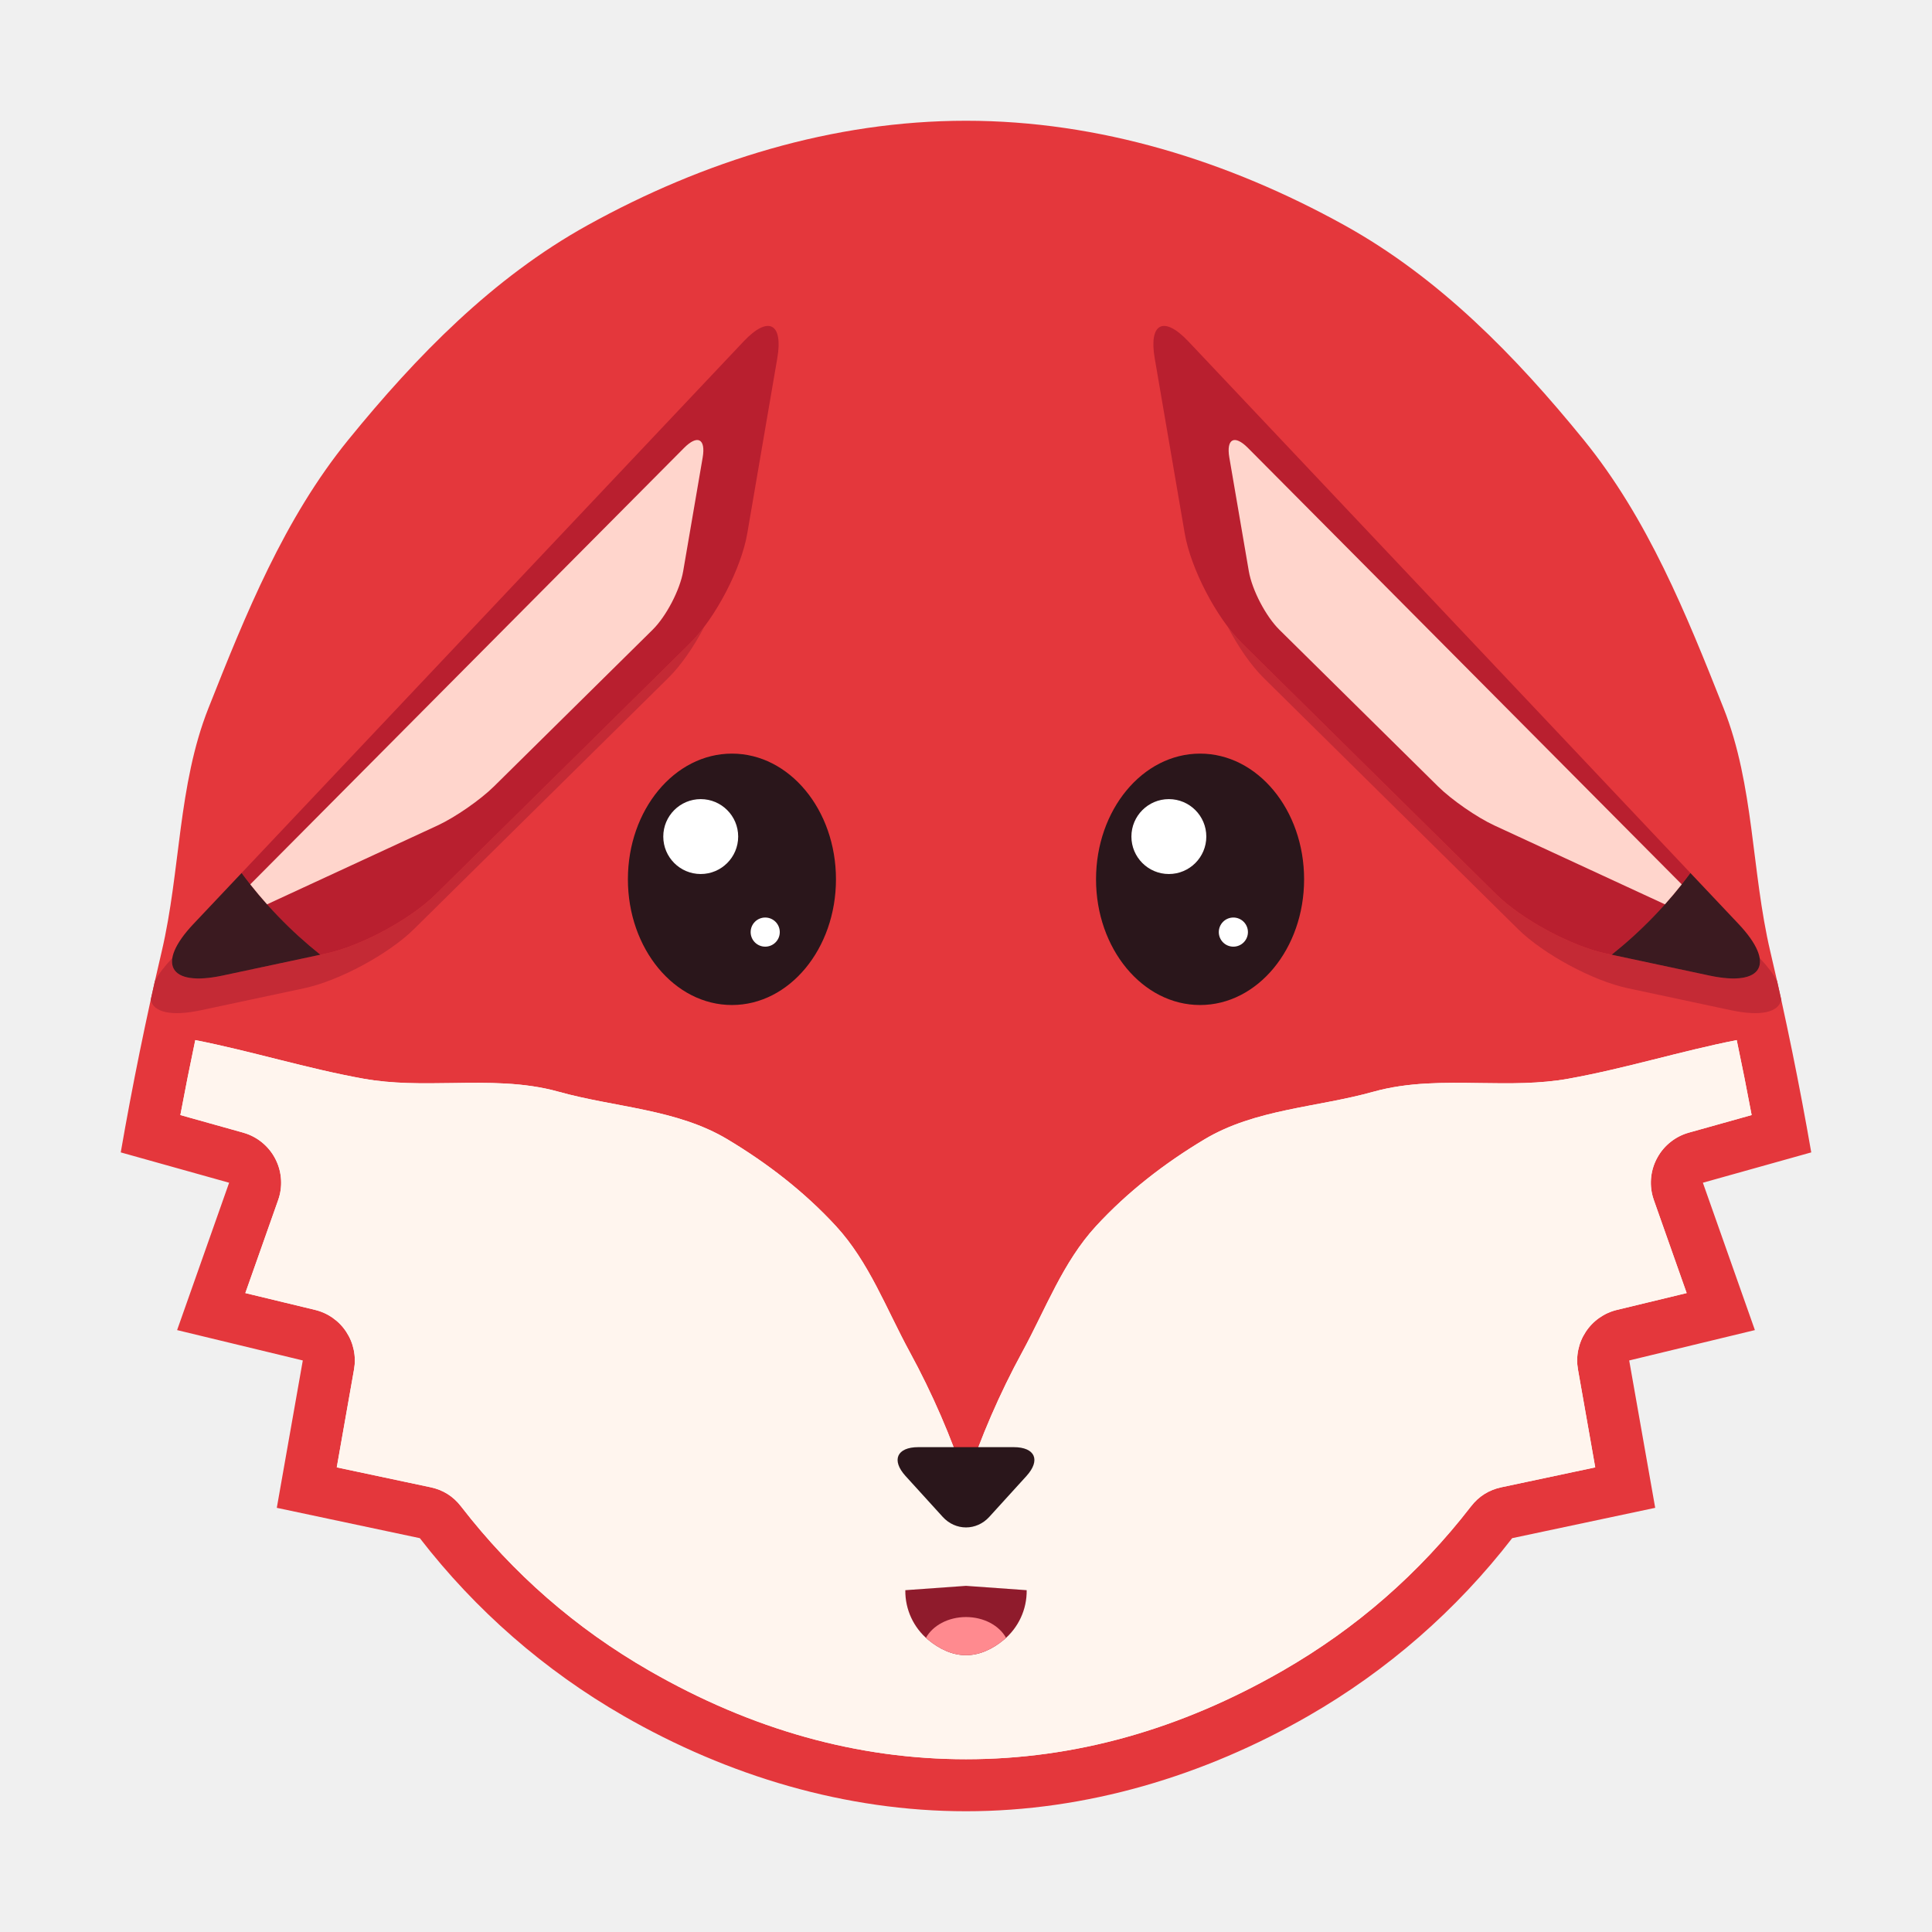
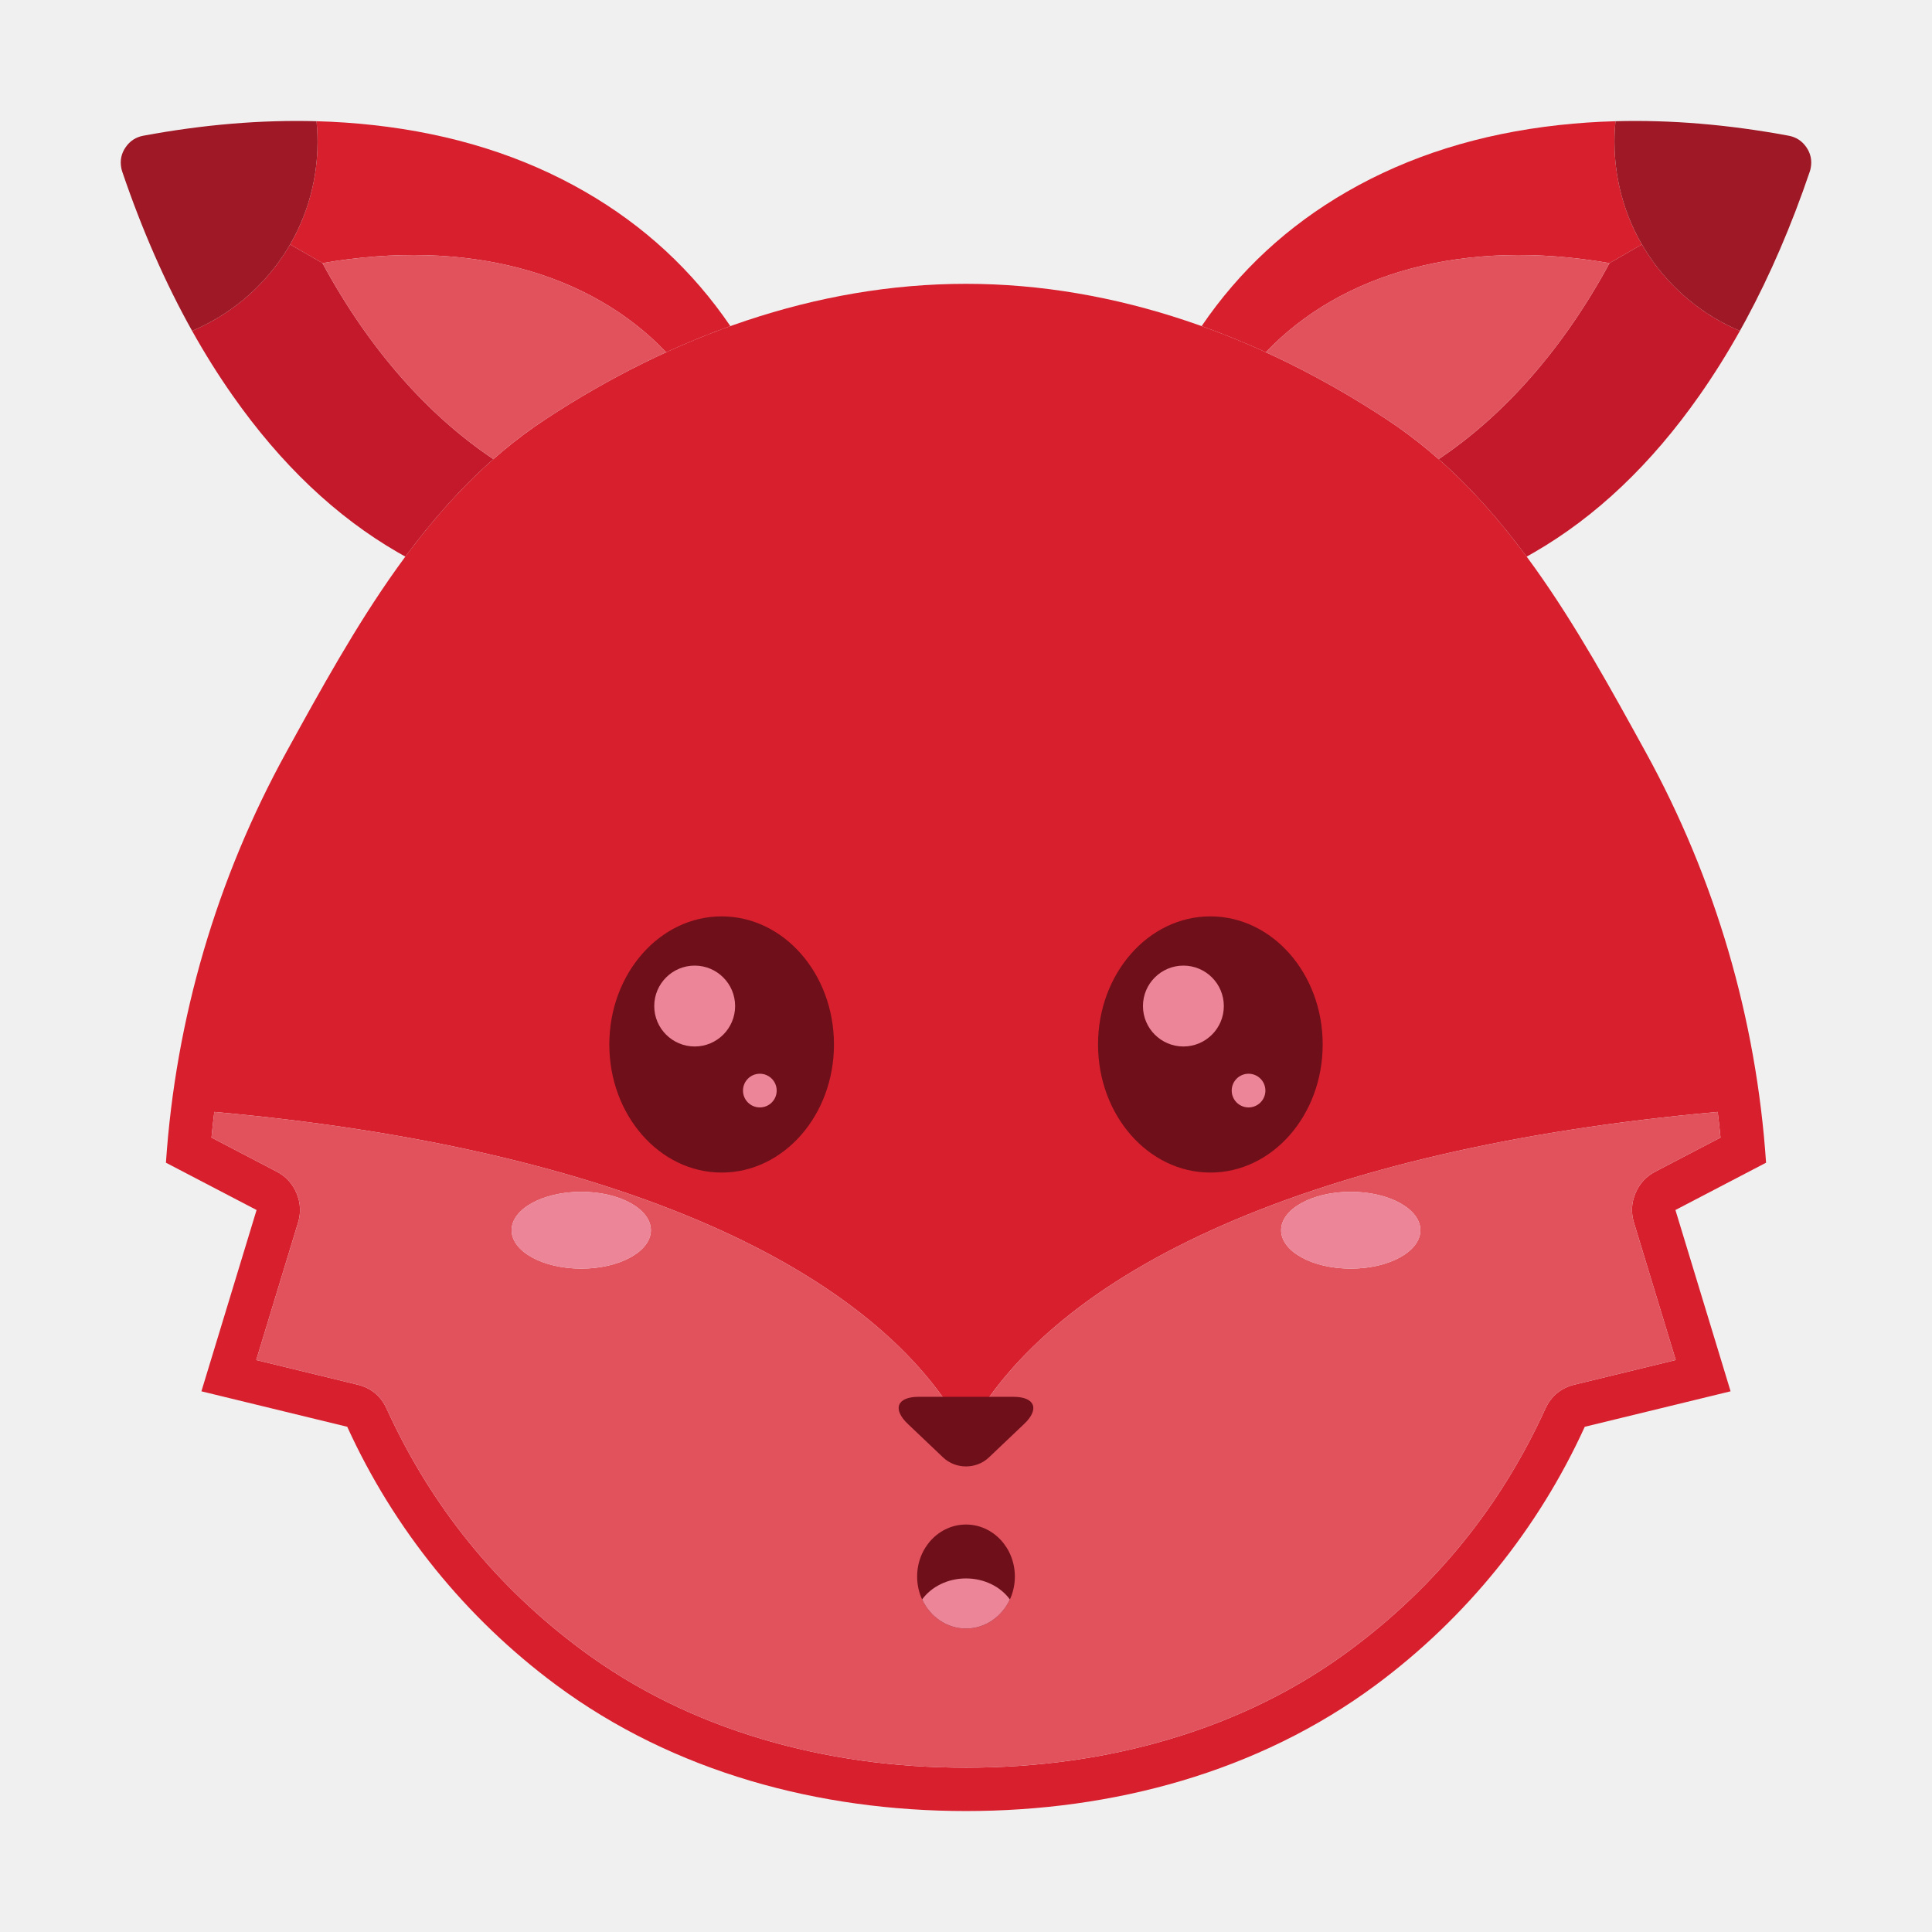
<svg xmlns="http://www.w3.org/2000/svg" viewBox="0 0 1024 1024" width="1024" height="1024">
-   <path fill="#E4373C" d="M960 610.79L902.56 626.87L930.13 704.98L863.51 721.07L877.29 799.18L801.48 815.26C771.99 853.42 735.31 885.43 693.5 909.46C638.12 941.29 575.89 960 512 960C448.11 960 385.88 941.29 330.5 909.46C288.69 885.43 252.01 853.42 222.52 815.26L146.71 799.18L160.49 721.07L93.87 704.98L121.44 626.87L64 610.79C70.2 575.07 77.44 539.55 85.72 504.26C95.74 461.53 94.25 416.3 110.45 375.4C130.27 325.37 150.64 274.87 184.65 233.06C220.78 188.64 261.25 147.17 311.38 119.4C373.04 85.24 441.49 64 512 64C582.51 64 650.96 85.24 712.62 119.4C762.75 147.17 803.22 188.64 839.35 233.06C873.36 274.87 893.73 325.37 913.55 375.4C929.75 416.3 928.26 461.53 938.28 504.26C946.56 539.55 953.8 575.07 960 610.79ZM928.41 591Q924.68 571.09 920.5 551.27C890.6 557.15 861.37 566.34 831.34 571.73C815.93 574.5 800.23 574.27 784.55 574.04L784.55 574.04C765.44 573.76 746.38 573.48 727.96 578.63C697.87 587.03 665.27 587.77 638.36 603.9C617.22 616.57 597.62 631.72 580.92 649.85C563.36 668.92 554.24 693.76 541.87 716.47C529.87 738.5 519.87 761.57 512 785.39C504.13 761.57 494.13 738.5 482.13 716.47C469.76 693.76 460.64 668.92 443.08 649.85C426.38 631.72 406.78 616.57 385.64 603.9C358.73 587.77 326.13 587.03 296.04 578.63C277.62 573.48 258.56 573.76 239.45 574.04L239.45 574.04C223.77 574.27 208.07 574.5 192.66 571.73C162.63 566.34 133.4 557.15 103.5 551.27Q99.32 571.09 95.59 591L100.15 592.28L128.87 600.32Q129.75 600.57 130.61 600.87Q135.78 602.7 139.86 606.36Q143.94 610.03 146.31 614.98Q148.67 619.92 148.97 625.4Q149.26 630.88 147.43 636.05L133.65 675.1L130.03 685.35L133.65 686.23L166.96 694.27Q172.08 695.5 176.38 698.53Q180.68 701.56 183.56 705.97Q186.44 710.37 187.5 715.52Q188.56 720.68 187.64 725.86L180.75 764.91L178.49 777.74L190.34 780.25L228.24 788.29Q238.15 790.39 244.34 798.41Q285.65 851.88 344.24 885.55Q425.8 932.43 512 932.43Q598.2 932.43 679.76 885.55Q738.35 851.88 779.66 798.41Q785.85 790.39 795.76 788.29L833.66 780.25L845.51 777.74L843.25 764.91L836.36 725.86Q835.44 720.68 836.5 715.52Q837.56 710.37 840.44 705.97Q843.32 701.56 847.62 698.53Q851.92 695.5 857.04 694.27L890.35 686.23L893.97 685.35L890.35 675.1L876.57 636.05Q876.26 635.19 876.02 634.31Q874.54 629.02 875.19 623.58Q875.85 618.14 878.54 613.36Q881.22 608.58 885.54 605.19Q889.85 601.8 895.13 600.32Z" />
-   <path fill="#C42A35" d="M650.7 332.16C653.19 335.45 655.74 338.42 658.28 340.93L793.04 474C806.52 487.32 832.73 501.45 851.26 505.4L906.02 517.07C924.78 521.07 934.18 517.05 932.66 507.79L932.91 508.05C937.04 512.42 940.02 516.41 941.89 519.95C942.64 523.27 943.38 526.6 944.11 529.93C942.68 536.45 933.49 538.85 917.51 535.45L862.75 523.78C844.21 519.83 818.01 505.7 804.53 492.38L669.77 359.31C663.01 352.64 656.21 342.73 650.7 332.16ZM373.3 332.16C367.79 342.73 360.99 352.64 354.23 359.31L219.47 492.38C205.99 505.7 179.79 519.83 161.25 523.78L106.49 535.45C90.51 538.85 81.32 536.45 79.89 529.93C80.62 526.6 81.36 523.27 82.11 519.95C83.98 516.41 86.96 512.42 91.09 508.05L91.34 507.79C89.82 517.05 99.22 521.07 117.98 517.07L172.74 505.4C191.27 501.45 217.48 487.32 230.96 474L365.72 340.93C368.26 338.42 370.81 335.45 373.3 332.16Z" />
-   <path fill="#FFF5EE" d="M928.41 591L895.13 600.32Q889.85 601.8 885.54 605.19Q881.22 608.58 878.54 613.36Q875.85 618.14 875.19 623.58Q874.54 629.02 876.02 634.31Q876.26 635.19 876.57 636.05L890.35 675.1L893.97 685.35L890.35 686.23L857.04 694.27Q851.92 695.5 847.62 698.53Q843.32 701.56 840.44 705.97Q837.56 710.37 836.5 715.52Q835.44 720.68 836.36 725.86L843.25 764.91L845.51 777.74L833.66 780.25L795.76 788.29Q785.85 790.39 779.66 798.41Q738.35 851.88 679.76 885.55Q598.2 932.43 512 932.43Q425.8 932.43 344.24 885.55Q285.65 851.88 244.34 798.41Q238.15 790.39 228.24 788.29L190.34 780.25L178.49 777.74L180.75 764.91L187.64 725.86Q188.56 720.68 187.5 715.52Q186.44 710.37 183.56 705.97Q180.68 701.56 176.38 698.53Q172.08 695.5 166.96 694.27L133.65 686.23L130.03 685.35L133.65 675.1L147.43 636.05Q149.26 630.88 148.97 625.4Q148.67 619.92 146.31 614.98Q143.94 610.03 139.86 606.36Q135.78 602.7 130.61 600.87Q129.75 600.57 128.87 600.32L100.15 592.28L95.59 591Q99.32 571.09 103.5 551.27C133.4 557.15 162.63 566.34 192.66 571.73C208.07 574.5 223.78 574.27 239.45 574.04C258.56 573.76 277.62 573.48 296.04 578.63C326.13 587.03 358.73 587.77 385.64 603.9C406.78 616.57 426.38 631.72 443.08 649.85C460.64 668.92 469.76 693.76 482.13 716.47C494.13 738.5 504.13 761.57 512 785.39C519.87 761.57 529.87 738.5 541.87 716.47C554.24 693.76 563.36 668.92 580.92 649.85C597.62 631.72 617.22 616.57 638.36 603.9C665.27 587.77 697.87 587.03 727.96 578.63C746.38 573.48 765.44 573.76 784.55 574.04C800.22 574.27 815.93 574.5 831.34 571.73C861.37 566.34 890.6 557.15 920.5 551.27Q924.68 571.09 928.41 591Z" />
-   <path fill="#B91F2F" d="M612.02 189.86C608.82 171.18 616.84 167.17 629.86 180.95L895.95 462.7C883.99 478.91 869.93 493.48 854.19 506.02L851.26 505.4C832.73 501.45 806.52 487.32 793.04 474L658.28 340.93C644.8 327.61 631.14 301.43 627.94 282.75ZM411.98 189.86L396.06 282.75C392.86 301.43 379.2 327.61 365.72 340.93L230.96 474C217.48 487.32 191.27 501.45 172.74 505.4L169.81 506.02C154.07 493.48 140.01 478.91 128.05 462.7L394.14 180.95C407.16 167.17 415.18 171.18 411.98 189.86Z" />
-   <path fill="#3B1A20" d="M128.05 462.7C140.01 478.91 154.07 493.48 169.81 506.02L117.98 517.07C89.55 523.13 82.62 510.79 102.58 489.67ZM895.95 462.7L921.42 489.67C941.38 510.79 934.45 523.13 906.02 517.07L854.19 506.02C869.93 493.48 883.99 478.91 895.95 462.7Z" />
-   <path fill="#FFD5CC" d="M372.43 242.48L362.1 302.74C360.39 312.7 353.11 326.66 345.91 333.77L261.79 416.84C254.6 423.94 241.21 433.22 232.03 437.47L141.55 479.31C138.48 475.87 135.51 472.35 132.65 468.73L362.58 237.4C369.7 230.23 374.13 232.51 372.43 242.48ZM651.57 242.48C649.87 232.51 654.3 230.23 661.42 237.4L891.35 468.73C888.49 472.35 885.52 475.87 882.45 479.31L791.97 437.47C782.79 433.22 769.4 423.94 762.21 416.84L678.09 333.77C670.89 326.66 663.61 312.7 661.9 302.74Z" />
-   <path fill="#2A161B" d="M332.8 466.05C332.8 429.25 357.49 399.43 387.94 399.43C418.39 399.43 443.08 429.25 443.08 466.05C443.08 502.85 418.39 532.68 387.94 532.68C357.49 532.68 332.8 502.85 332.8 466.05ZM691.2 466.05C691.2 502.85 666.51 532.68 636.06 532.68C605.61 532.68 580.92 502.85 580.92 466.05C580.92 429.25 605.61 399.43 636.06 399.43C666.51 399.43 691.2 429.25 691.2 466.05Z" />
-   <path fill="#FFFFFF" d="M639.37 443.4C639.37 454.36 630.48 463.25 619.52 463.25C608.56 463.25 599.67 454.36 599.67 443.4C599.67 432.44 608.56 423.55 619.52 423.55C630.48 423.55 639.37 432.44 639.37 443.4ZM661.43 494.03C661.43 498.3 657.97 501.75 653.71 501.75C649.44 501.75 645.99 498.3 645.99 494.03C645.99 489.77 649.44 486.31 653.71 486.31C657.97 486.31 661.43 489.77 661.43 494.03Z" />
-   <path fill="#FFFFFF" d="M391.25 443.4C391.25 454.36 382.36 463.25 371.4 463.25C360.43 463.25 351.55 454.36 351.55 443.4C351.55 432.44 360.43 423.55 371.4 423.55C382.36 423.55 391.25 432.44 391.25 443.4ZM413.3 494.03C413.3 498.3 409.85 501.75 405.58 501.75C401.32 501.75 397.86 498.3 397.86 494.03C397.86 489.77 401.32 486.31 405.58 486.31C409.85 486.31 413.3 489.77 413.3 494.03Z" />
-   <path fill="#2A161B" d="M479.96 782.32C472.31 773.9 475.36 767.02 486.73 767.02L537.27 767.02C548.64 767.02 551.69 773.9 544.04 782.32L524.36 803.96C517.56 811.44 506.44 811.44 499.64 803.96Z" />
-   <path fill="#8F1B2C" d="M512 840.53C522.72 841.3 533.44 842.06 544.16 842.83C544.3 853.02 539.81 862.72 531.94 869.21C526.24 873.91 519.39 877.29 512 877.29C504.61 877.29 497.76 873.91 492.06 869.21C484.19 862.72 479.7 853.02 479.84 842.83C490.56 842.06 501.28 841.3 512 840.53Z" />
-   <path fill="#FF8A8F" d="M533.23 868.09C532.81 868.47 532.38 868.84 531.94 869.21C526.24 873.91 519.39 877.29 512 877.29C504.61 877.29 497.76 873.91 492.06 869.21C491.62 868.84 491.19 868.47 490.77 868.09C494.35 861.61 502.51 857.07 512 857.07C521.49 857.07 529.65 861.61 533.23 868.09Z" />
+   <path fill="#D81F2D" d="M936.05 616.26L888.01 641.33L917.25 737.42L839.96 756.22C815.22 810.46 777.13 857.53 729.25 893.05C666.81 939.35 589.74 959.89 512 959.89C434.26 959.89 357.19 939.35 294.75 893.05C246.87 857.53 208.78 810.46 184.04 756.22L106.75 737.42L135.99 641.33L87.95 616.26C93.09 539.94 114.87 465.66 151.75 398.65C188.24 332.33 225.74 263.9 289.14 222.21C355.75 178.41 432.26 150.43 512 150.43C591.74 150.43 668.25 178.41 734.86 222.21C798.26 263.9 835.76 332.33 872.25 398.65C909.13 465.66 930.91 539.94 936.05 616.26ZM911.91 602.94Q911.26 596.11 910.42 589.34C696.76 608.44 557.77 673.02 512 760.4C466.23 673.02 327.24 608.44 113.58 589.34Q112.74 596.11 112.09 602.94L146.62 620.96Q153.97 624.79 157.18 632.44Q160.39 640.09 157.97 648.02L143.35 696.06L135.81 720.84L150.82 724.49L189.47 733.89Q200.31 736.53 204.94 746.68Q240.2 823.98 308.44 874.59Q350.69 905.93 404.18 921.81Q455.06 936.91 512 936.91Q568.94 936.91 619.82 921.81Q673.31 905.93 715.56 874.59Q783.8 823.98 819.06 746.68Q823.69 736.53 834.53 733.89L873.18 724.49L888.19 720.84L880.65 696.06L866.03 648.02Q863.61 640.09 866.82 632.44Q870.03 624.79 877.38 620.96Z" />
+   <path fill="#E2525D" d="M911.91 602.94L877.38 620.96Q870.03 624.79 866.82 632.44Q863.61 640.09 866.03 648.02L880.65 696.06L888.19 720.84L873.18 724.49L834.53 733.89Q823.69 736.53 819.06 746.68Q783.8 823.98 715.56 874.59Q673.31 905.93 619.82 921.81Q568.94 936.91 512 936.91Q455.06 936.91 404.18 921.81Q350.69 905.93 308.44 874.59Q240.2 823.98 204.94 746.68Q200.31 736.53 189.47 733.89L150.82 724.49L135.81 720.84L143.35 696.06L157.97 648.02Q160.39 640.09 157.18 632.44Q153.97 624.79 146.62 620.96L112.09 602.94Q112.74 596.11 113.58 589.34C327.24 608.44 466.23 673.02 512 760.4C557.77 673.02 696.76 608.44 910.42 589.34Q911.26 596.11 911.91 602.94ZM271.16 652.03C271.16 663.28 287.68 672.4 308.07 672.4C328.45 672.4 344.98 663.28 344.98 652.03C344.98 640.79 328.45 631.67 308.07 631.67C287.68 631.67 271.16 640.79 271.16 652.03ZM752.84 652.03C752.84 640.79 736.32 631.67 715.93 631.67C695.55 631.67 679.02 640.79 679.02 652.03C679.02 663.28 695.55 672.4 715.93 672.4C736.32 672.4 752.84 663.28 752.84 652.03Z" />
+   <path fill="#EB8597" d="M271.16 652.03C271.16 640.79 287.68 631.67 308.07 631.67C328.45 631.67 344.98 640.79 344.98 652.03C344.98 663.28 328.45 672.4 308.07 672.4C287.68 672.4 271.16 663.28 271.16 652.03ZM752.84 652.03C752.84 663.28 736.32 672.4 715.93 672.4C695.55 672.4 679.02 663.28 679.02 652.03C679.02 640.79 695.55 631.67 715.93 631.67C736.32 631.67 752.84 640.79 752.84 652.03Z" />
+   <path fill="#D81F2D" d="M387.11 172.84C375.59 176.96 364.24 181.6 353.07 186.7C312.77 144.4 247.69 126.13 170.93 139.46L153.76 129.55C163 113.57 168.3 95.02 168.3 75.23C168.3 71.52 168.11 67.86 167.75 64.25Q182.97 64.66 197.72 66.29Q260.93 73.23 310.19 101.67Q357.07 128.73 387.11 172.84ZM853.07 139.46C776.31 126.13 711.23 144.4 670.93 186.7C659.76 181.6 648.41 176.96 636.89 172.84Q666.93 128.73 713.81 101.67Q763.07 73.23 826.28 66.29Q841.03 64.66 856.25 64.25C855.89 67.86 855.7 71.52 855.7 75.23C855.7 95.02 861 113.57 870.24 129.55L853.07 139.46Z" />
+   <path fill="#C4192B" d="M809.16 295.02C795.24 276.21 779.94 258.7 762.49 243.35C796.98 220.34 828.53 184.93 853.07 139.46L870.24 129.55C882.04 149.94 900.28 166.14 922.18 175.37Q912.07 193.45 900.7 209.65Q862.3 264.38 813.05 292.82Q811.11 293.94 809.16 295.02ZM170.93 139.46C195.47 184.93 227.02 220.34 261.51 243.35C244.06 258.7 228.76 276.21 214.84 295.02Q212.89 293.94 210.95 292.82Q161.7 264.38 123.3 209.65Q111.93 193.45 101.82 175.37C123.72 166.14 141.96 149.94 153.76 129.55L170.93 139.46Z" />
+   <path fill="#E2525D" d="M762.49 243.35C753.84 235.73 744.66 228.65 734.86 222.21C714.42 208.76 693.04 196.81 670.93 186.7C711.23 144.4 776.31 126.13 853.07 139.46C828.53 184.93 796.98 220.34 762.49 243.35ZM353.07 186.7C330.96 196.81 309.58 208.76 289.14 222.21C279.34 228.65 270.16 235.73 261.51 243.35C227.02 220.34 195.47 184.93 170.93 139.46C247.69 126.13 312.77 144.4 353.07 186.7Z" />
+   <path fill="#9E1826" d="M167.75 64.25C168.11 67.86 168.3 71.52 168.3 75.23C168.3 120.27 140.88 158.91 101.82 175.37Q80.56 137.36 64.8 91.01Q64.46 90.01 64.27 88.98Q63.16 83.02 66.59 78.03Q70.02 73.04 75.98 71.93Q123.78 63.05 167.75 64.25ZM856.25 64.25Q900.22 63.05 948.02 71.93Q953.98 73.04 957.41 78.03Q960.84 83.02 959.73 88.98Q959.54 90.01 959.2 91.01Q944.67 133.76 925.45 169.42Q923.83 172.42 922.18 175.37C883.12 158.91 855.7 120.27 855.7 75.23C855.7 71.52 855.89 67.86 856.25 64.25Z" />
+   <path fill="#6E0F1A" d="M322.95 553.59C322.95 516.1 349.61 485.7 382.49 485.7C415.37 485.7 442.02 516.1 442.02 553.59C442.02 591.09 415.37 621.48 382.49 621.48C349.61 621.48 322.95 591.09 322.95 553.59ZM701.05 553.59C701.05 591.09 674.39 621.48 641.51 621.48C608.63 621.48 581.98 591.09 581.98 553.59C581.98 516.1 608.63 485.7 641.51 485.7C674.39 485.7 701.05 516.1 701.05 553.59Z" />
+   <path fill="#EB8597" d="M648.66 533.23C648.66 545.06 639.06 554.66 627.23 554.66C615.39 554.66 605.79 545.06 605.79 533.23C605.79 521.39 615.39 511.79 627.23 511.79C639.06 511.79 648.66 521.39 648.66 533.23ZM670.69 578.03C670.69 582.97 666.69 586.96 661.76 586.96C656.82 586.96 652.83 582.97 652.83 578.03C652.83 573.1 656.82 569.1 661.76 569.1C666.69 569.1 670.69 573.1 670.69 578.03Z" />
+   <path fill="#EB8597" d="M389.63 533.23C389.63 545.06 380.03 554.66 368.2 554.66C356.36 554.66 346.76 545.06 346.76 533.23C346.76 521.39 356.36 511.79 368.2 511.79C380.03 511.79 389.63 521.39 389.63 533.23ZM411.66 578.03C411.66 582.97 407.66 586.96 402.73 586.96C397.8 586.96 393.8 582.97 393.8 578.03C393.8 573.1 397.8 569.1 402.73 569.1C407.66 569.1 411.66 573.1 411.66 578.03Z" />
+   <path fill="#6E0F1A" d="M481.19 754.73C472.86 746.82 475.44 740.34 486.93 740.34L537.07 740.34C548.56 740.34 551.14 746.82 542.81 754.73L524.12 772.49C517.45 778.82 506.55 778.82 499.88 772.49Z" />
+   <path fill="#6E0F1A" d="M537.9 835.6C537.9 850.83 526.31 863.17 512 863.17C497.69 863.17 486.1 850.83 486.1 835.6C486.1 820.37 497.69 808.03 512 808.03C526.31 808.03 537.9 820.37 537.9 835.6Z" />
+   <path fill="#EB8597" d="M488.74 847.74C493.63 841.04 502.22 836.6 512 836.6C521.78 836.6 530.37 841.04 535.26 847.74C531.04 856.88 522.21 863.17 512 863.17C501.79 863.17 492.96 856.88 488.74 847.74Z" />
</svg>
